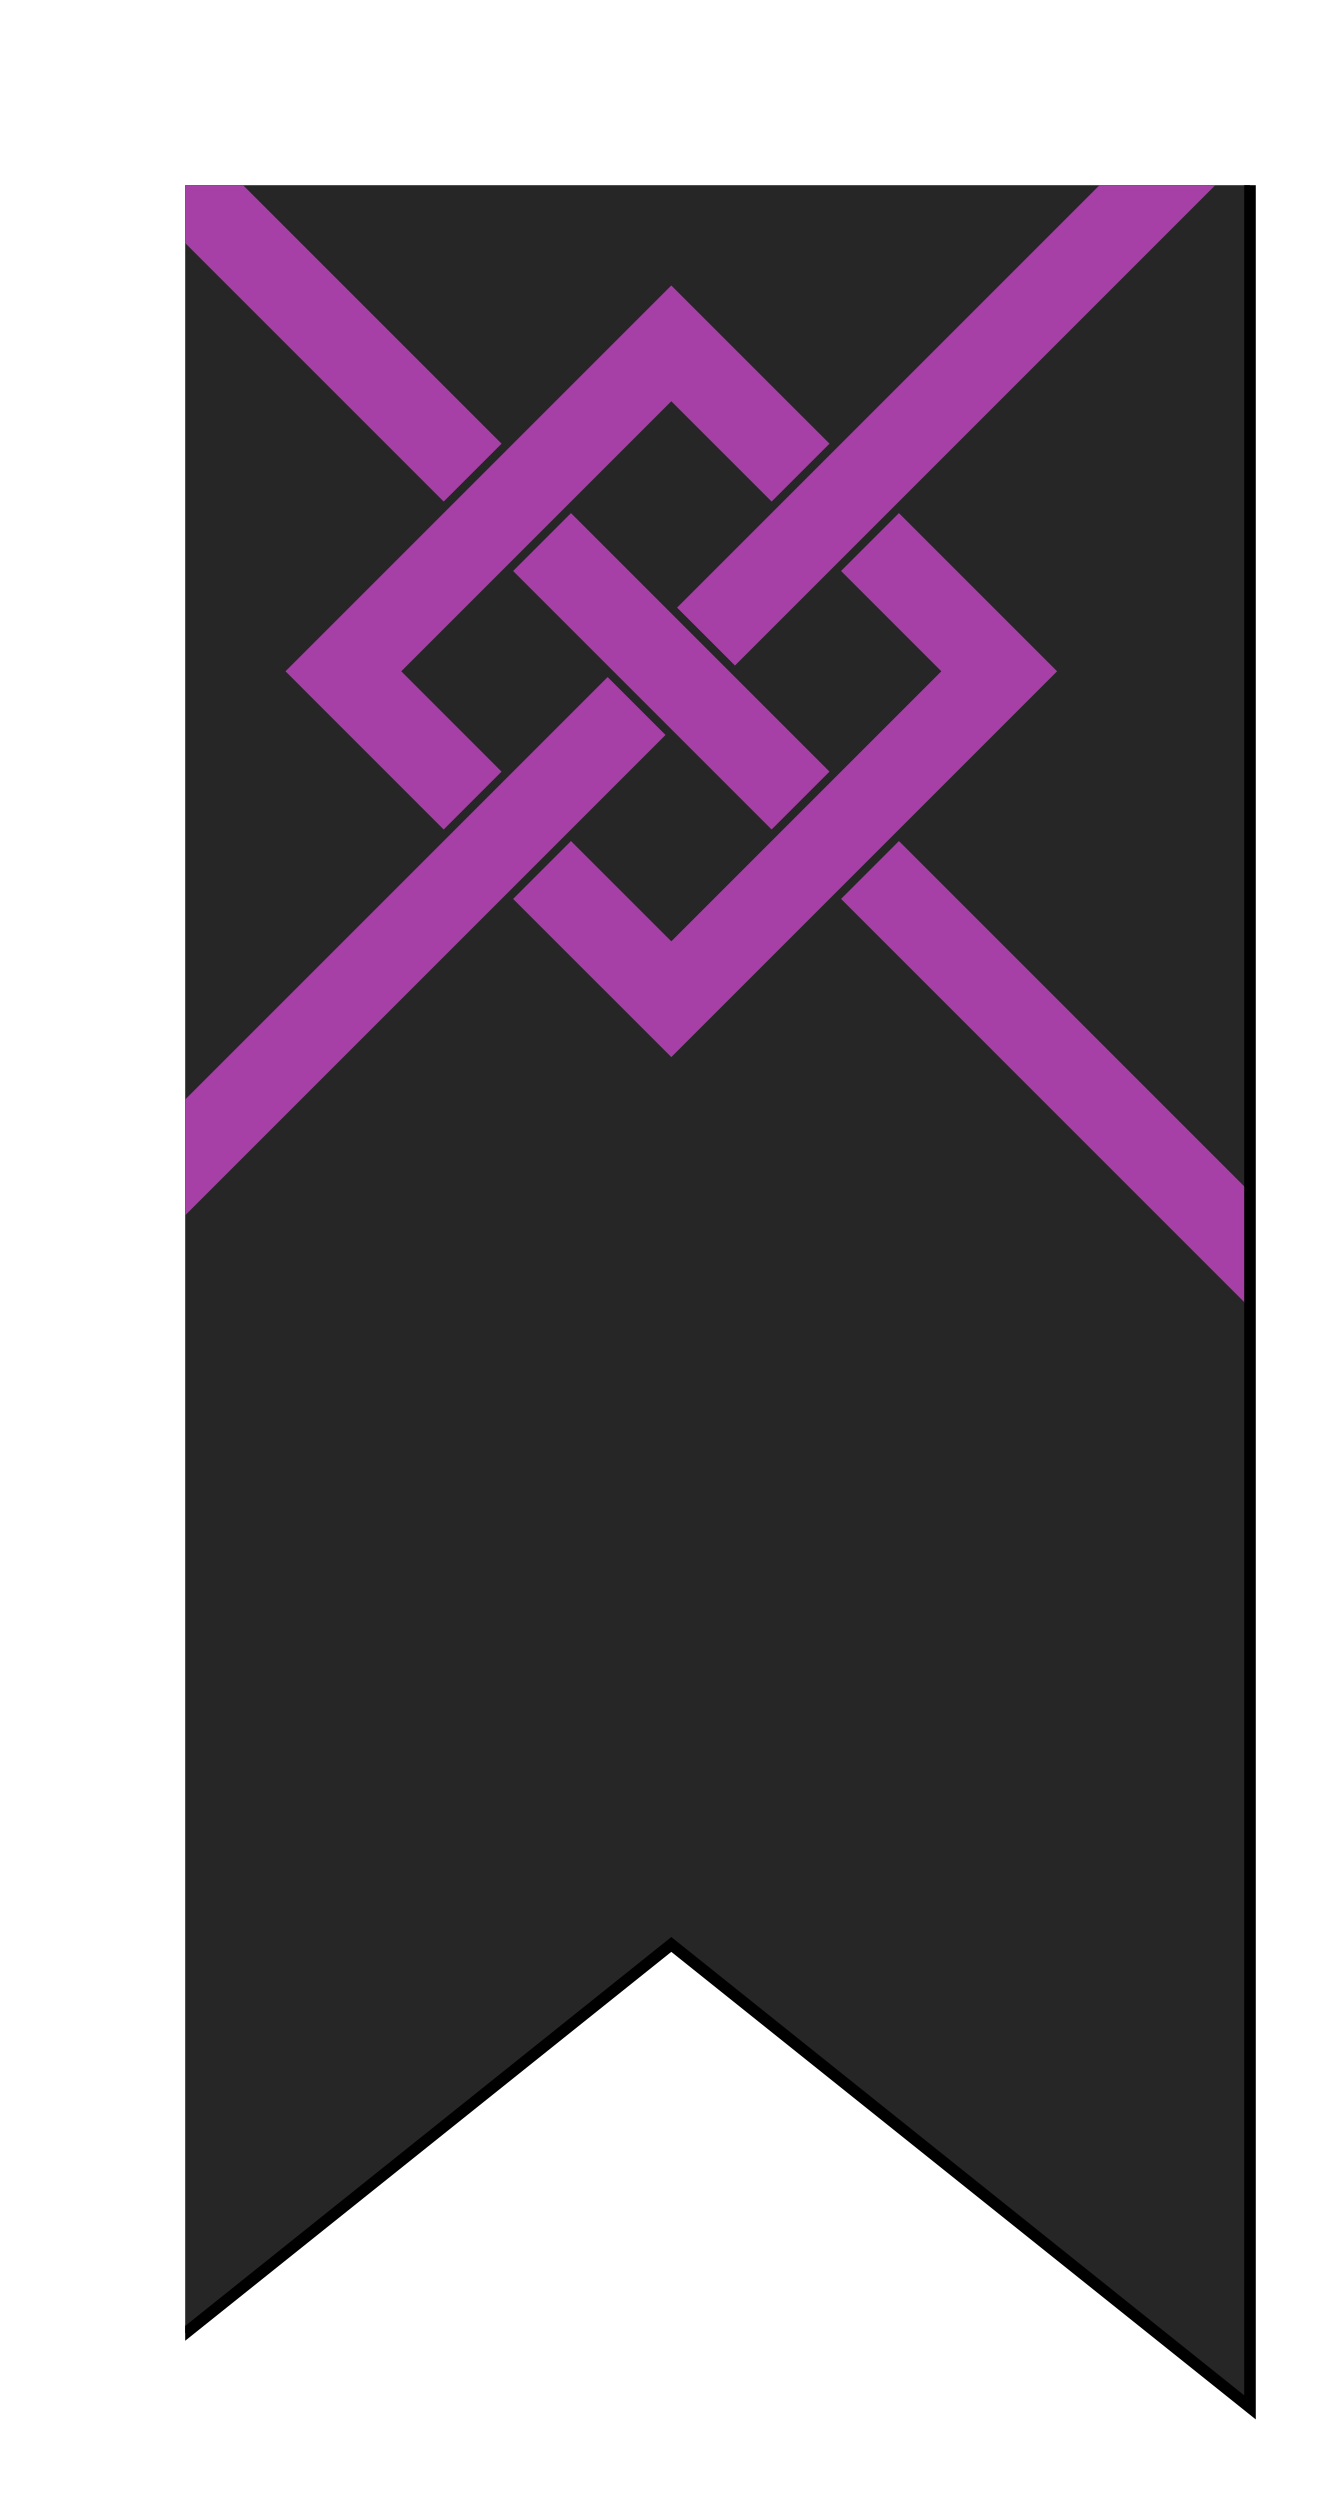
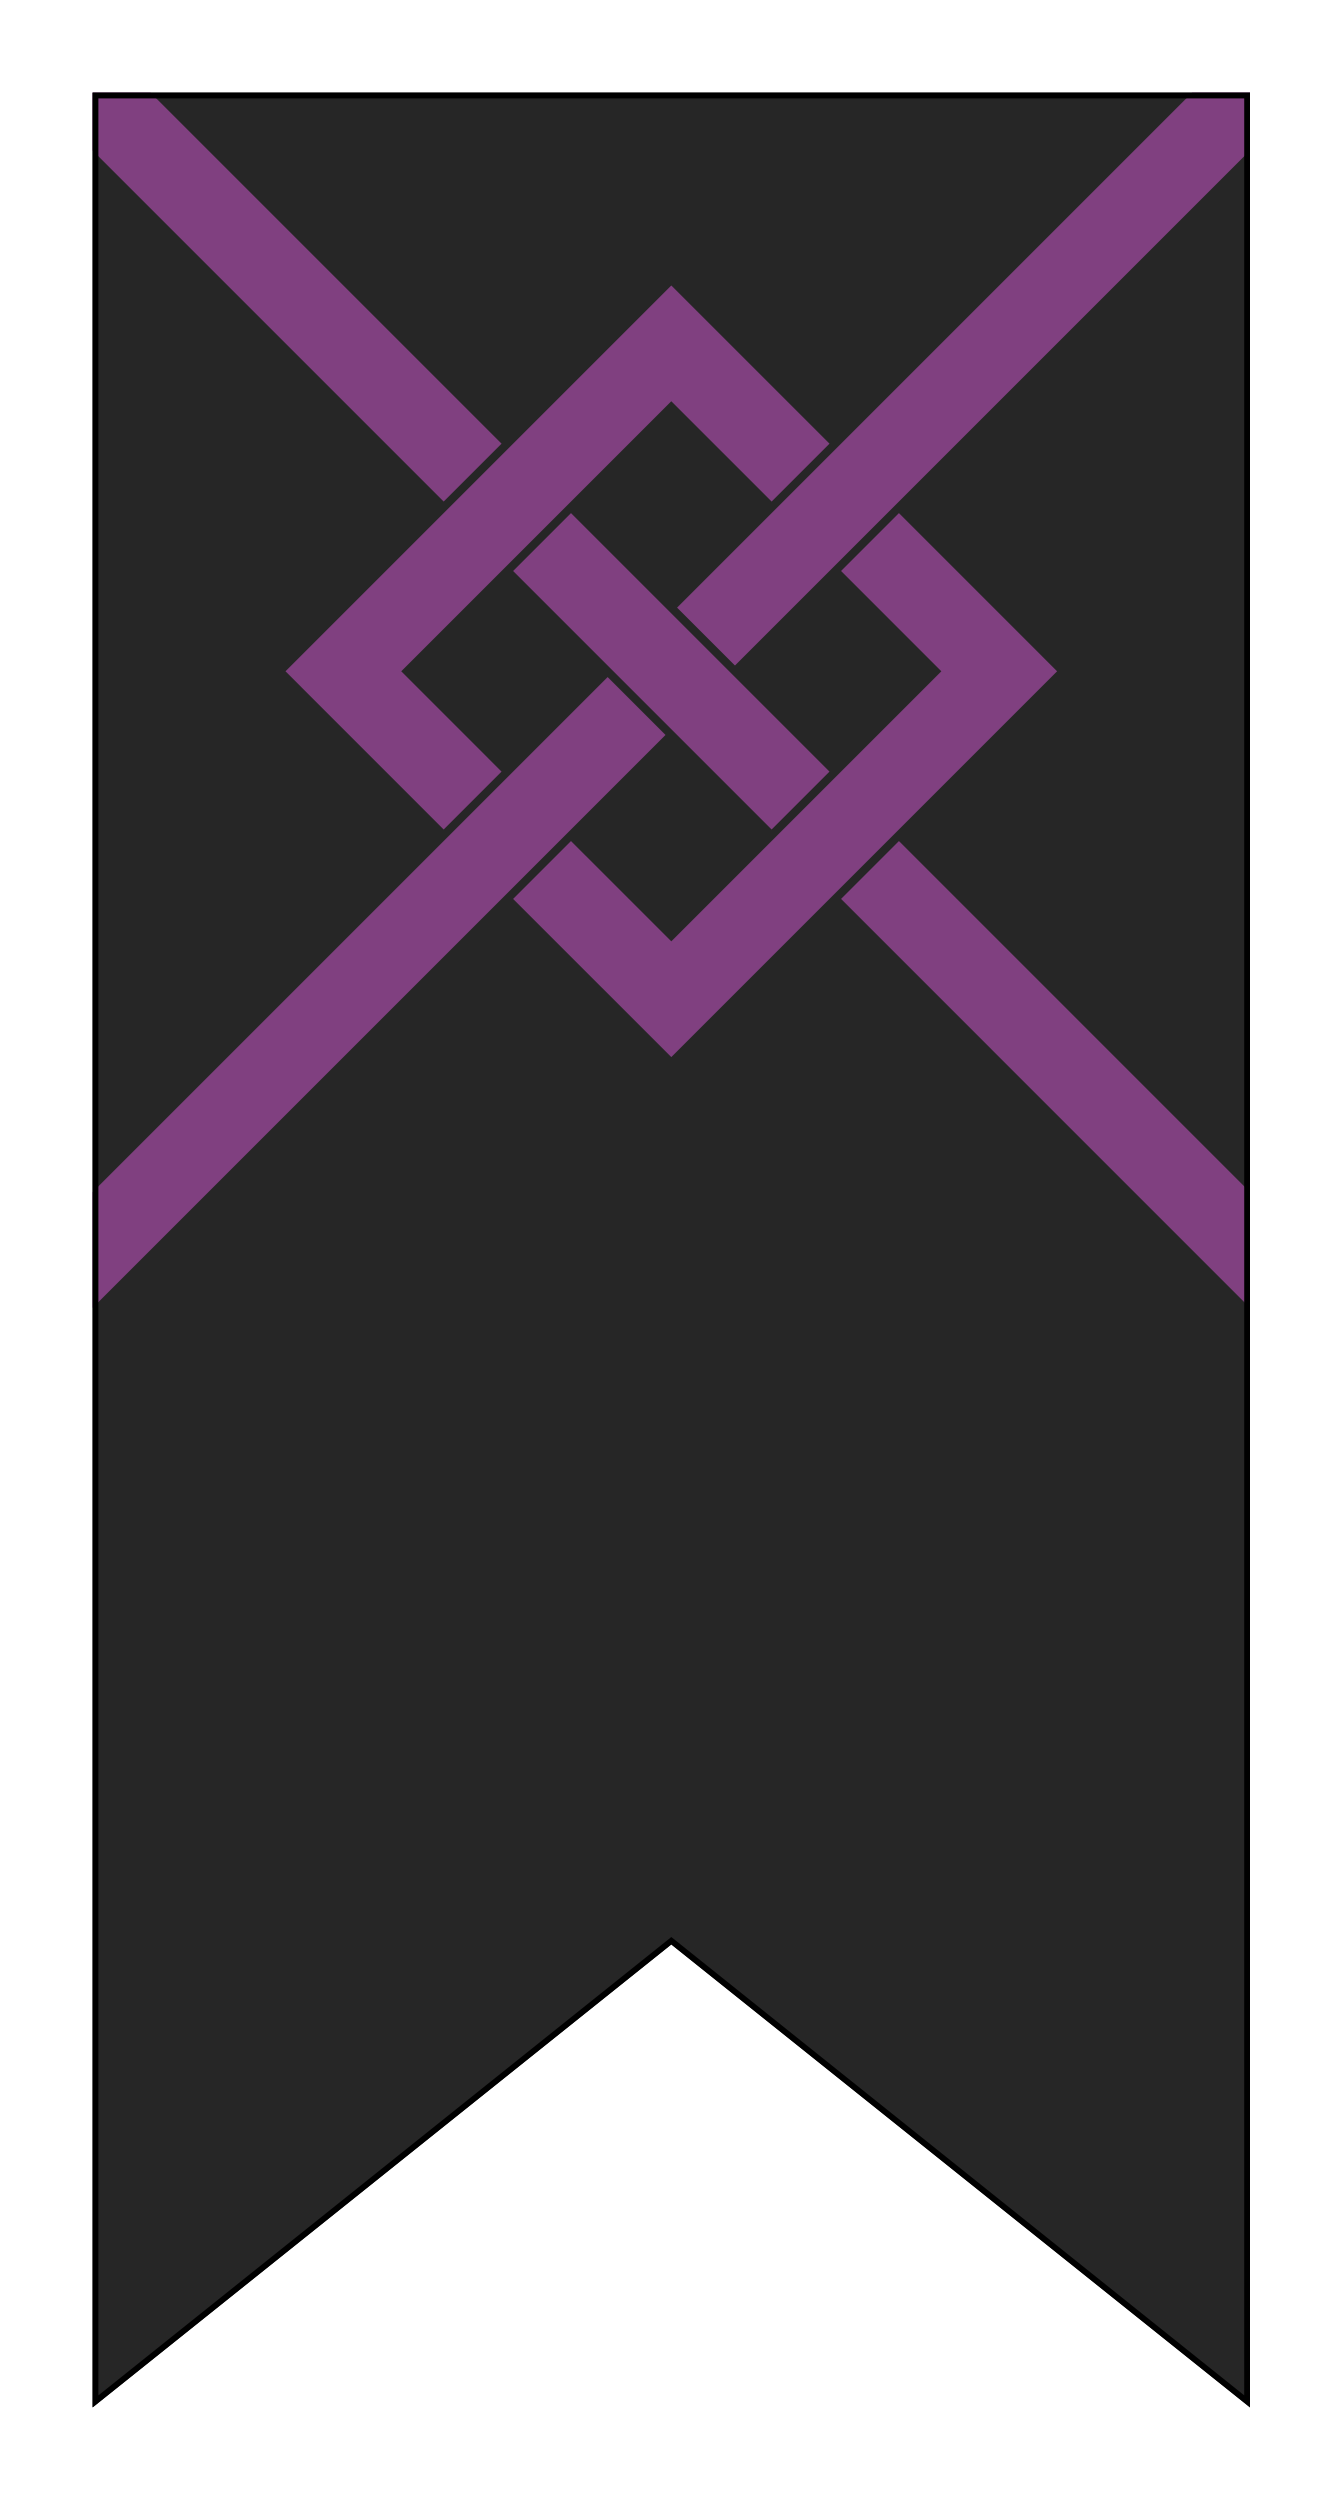
<svg xmlns="http://www.w3.org/2000/svg" height="216.0" width="116.0">
  <defs>
    <clipPath id="contour">
-       <path d="M 8.0,8.0 L 108.0,8.0 L 108.0,208.0 L 58.0,168.0 L 8.0,208.0 L 8.0,8.0 Z" />
+       <path d="M 0.0,0.0 L 100.0,0.0 L 100.0,200.0 L 50.0,160.0 L 0.0,200.0 L 0.0,0.0 Z" />
    </clipPath>
    <radialGradient id="lighting">
      <stop offset="25%" stop-color="white" stop-opacity="35%" />
      <stop offset="100%" stop-color="white" stop-opacity="0%" />
    </radialGradient>
  </defs>
  <g transform="translate(8.0,8.0)">
-     <path clip-path="url(#contour)" d="M 0.0,0.0 L 100.0,0.0 L 100.0,200.0 L 50.0,160.0 L 0.0,200.0 L 0.0,0.0 Z" style="fill: rgb(38, 38, 38); stroke-width: 1px; stroke: none;" />
-     <path clip-path="url(#contour)" d="M 0.0,0.0 L 0.0,5.0 L 30.333,35.333 L 35.333,30.333 L 5.0,0.0 L 0.0,0.0 Z" style="fill: rgb(166, 64, 166); stroke-width: 1px; stroke: none;" />
-     <path clip-path="url(#contour)" d="M 41.333,36.333 L 36.333,41.333 L 58.667,63.667 L 63.667,58.667 L 41.333,36.333 L 41.333,36.333 Z" style="fill: rgb(166, 64, 166); stroke-width: 1px; stroke: none;" />
-     <path clip-path="url(#contour)" d="M 69.667,64.667 L 64.667,69.667 L 100.0,105.0 L 100.0,95.0 L 69.667,64.667 L 69.667,64.667 Z" style="fill: rgb(166, 64, 166); stroke-width: 1px; stroke: none;" />
-     <path clip-path="url(#contour)" d="M 95.0,0.0 L 50.5,44.5 L 55.5,49.5 L 100.0,5.0 L 100.0,0.0 L 95.0,0.0 Z" style="fill: rgb(166, 64, 166); stroke-width: 1px; stroke: none;" />
-     <path clip-path="url(#contour)" d="M 44.5,50.5 L 0.0,95.0 L 0.0,105.0 L 49.5,55.5 L 44.5,50.5 L 44.5,50.5 Z" style="fill: rgb(166, 64, 166); stroke-width: 1px; stroke: none;" />
-     <path clip-path="url(#contour)" d="M 50.0,16.667 L 16.667,50.0 L 30.333,63.667 L 35.333,58.667 L 26.667,50.0 L 50.0,26.667 L 58.667,35.333 L 63.667,30.333 L 50.0,16.667 L 50.0,16.667 Z" style="fill: rgb(166, 64, 166); stroke-width: 1px; stroke: none;" />
-     <path clip-path="url(#contour)" d="M 69.667,36.333 L 64.667,41.333 L 73.333,50.0 L 50.0,73.333 L 41.333,64.667 L 36.333,69.667 L 50.0,83.333 L 83.333,50.0 L 69.667,36.333 L 69.667,36.333 Z" style="fill: rgb(166, 64, 166); stroke-width: 1px; stroke: none;" />
-     <path clip-path="url(#contour)" d="M 0.0,0.0 L 100.0,0.0 L 100.0,200.0 L 50.0,160.0 L 0.0,200.0 L 0.0,0.0 Z" style="fill: none; stroke-width: 1px; stroke: rgb(0, 0, 0);" />
+     <path clip-path="url(#contour)" comment="FieldBackground" d="M 0.0,0.0 L 100.0,0.0 L 100.0,200.0 L 50.0,160.0 L 0.0,200.0 L 0.0,0.0 Z" style="fill: rgb(38, 38, 38); stroke-width: 1px; stroke: none;" />
+     <path clip-path="url(#contour)" comment="Fret FieldBackground" d="M 0.0,0.0 L 0.0,5.0 L 30.333,35.333 L 35.333,30.333 L 5.0,0.0 L 0.0,0.0 Z" style="fill: rgb(128, 64, 128); stroke-width: 1px; stroke: none;" />
+     <path clip-path="url(#contour)" comment="Fret FieldBackground" d="M 41.333,36.333 L 36.333,41.333 L 58.667,63.667 L 63.667,58.667 L 41.333,36.333 Z" style="fill: rgb(128, 64, 128); stroke-width: 1px; stroke: none;" />
+     <path clip-path="url(#contour)" comment="Fret FieldBackground" d="M 69.667,64.667 L 64.667,69.667 L 100.0,105.0 L 100.0,95.0 L 69.667,64.667 Z" style="fill: rgb(128, 64, 128); stroke-width: 1px; stroke: none;" />
+     <path clip-path="url(#contour)" comment="Fret FieldBackground" d="M 95.0,0.0 L 50.5,44.5 L 55.5,49.5 L 100.0,5.0 L 100.0,0.0 L 95.0,0.0 Z" style="fill: rgb(128, 64, 128); stroke-width: 1px; stroke: none;" />
+     <path clip-path="url(#contour)" comment="Fret FieldBackground" d="M 44.5,50.5 L 0.0,95.0 L 0.0,105.0 L 49.5,55.5 L 44.5,50.5 Z" style="fill: rgb(128, 64, 128); stroke-width: 1px; stroke: none;" />
+     <path clip-path="url(#contour)" comment="Fret FieldBackground" d="M 50.0,16.667 L 16.667,50.0 L 30.333,63.667 L 35.333,58.667 L 26.667,50.0 L 50.0,26.667 L 58.667,35.333 L 63.667,30.333 L 50.0,16.667 Z" style="fill: rgb(128, 64, 128); stroke-width: 1px; stroke: none;" />
+     <path clip-path="url(#contour)" comment="Fret FieldBackground" d="M 69.667,36.333 L 64.667,41.333 L 73.333,50.0 L 50.0,73.333 L 41.333,64.667 L 36.333,69.667 L 50.0,83.333 L 83.333,50.0 L 69.667,36.333 Z" style="fill: rgb(128, 64, 128); stroke-width: 1px; stroke: none;" />
+     <path clip-path="url(#contour)" comment="outer shield shape border" d="M 0.0,0.0 L 100.0,0.0 L 100.0,200.0 L 50.0,160.0 L 0.0,200.0 L 0.0,0.0 Z" style="fill: none; stroke-width: 1px; stroke: rgb(0, 0, 0);" />
  </g>
</svg>
